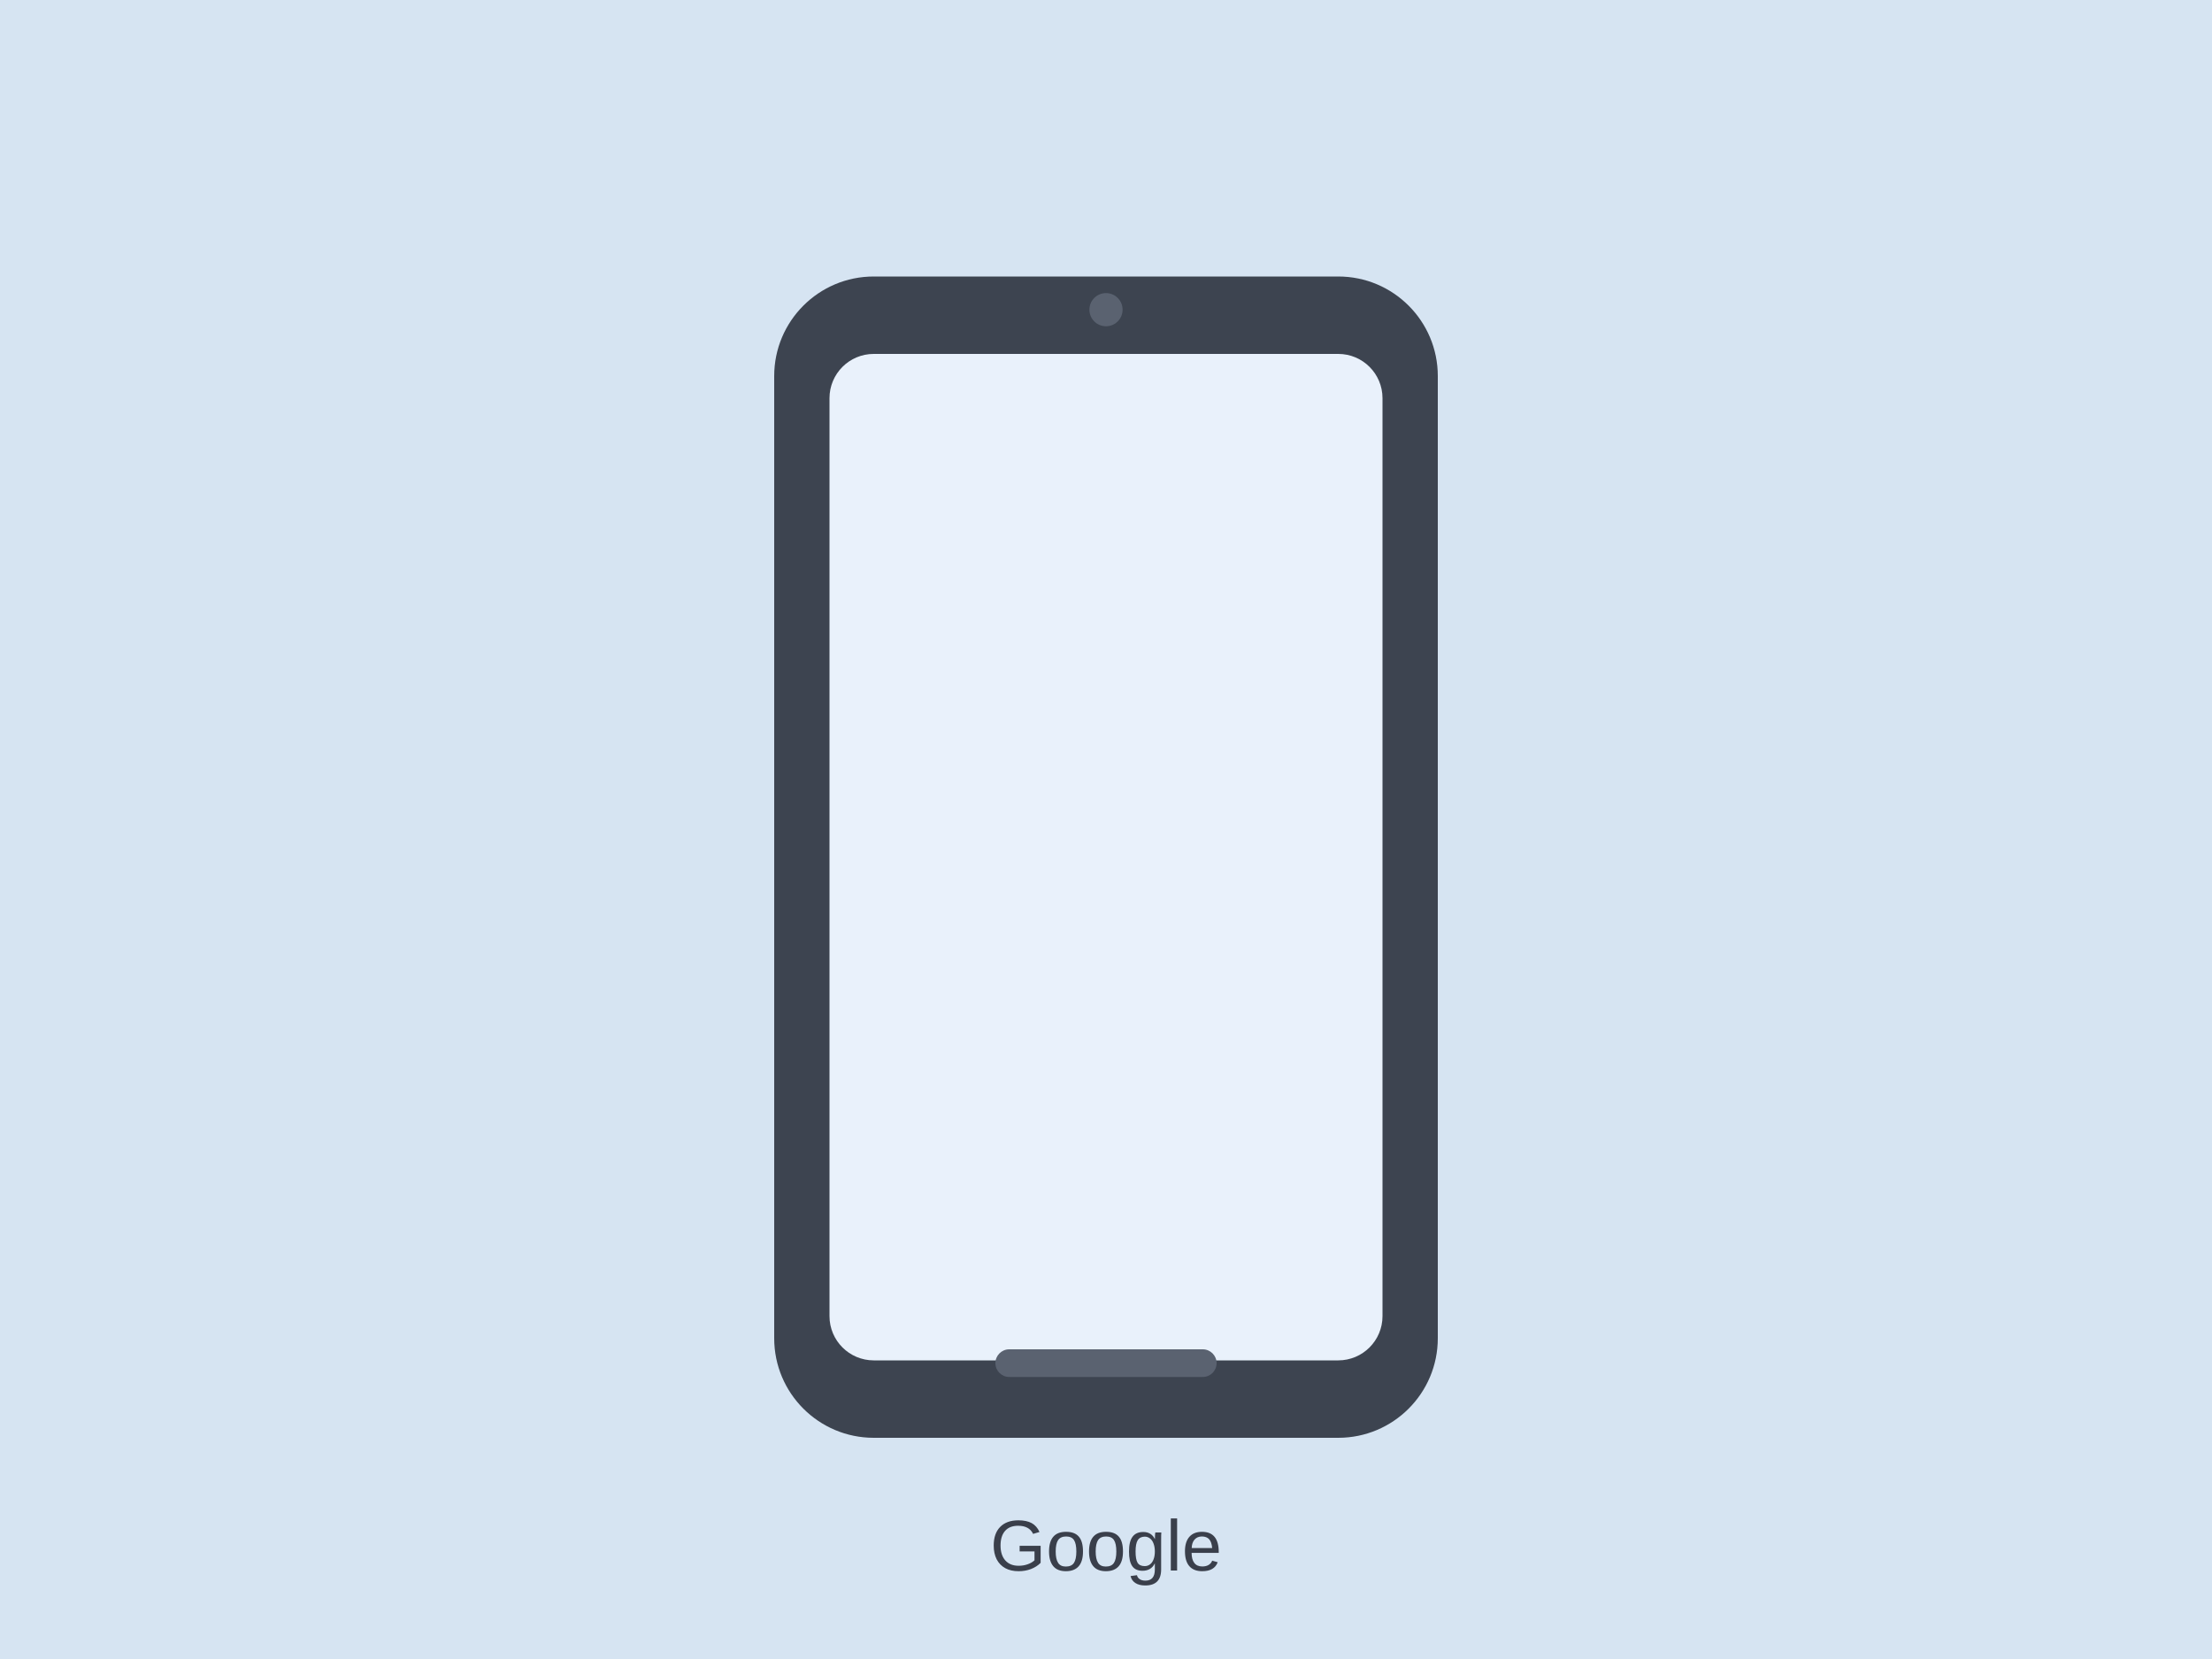
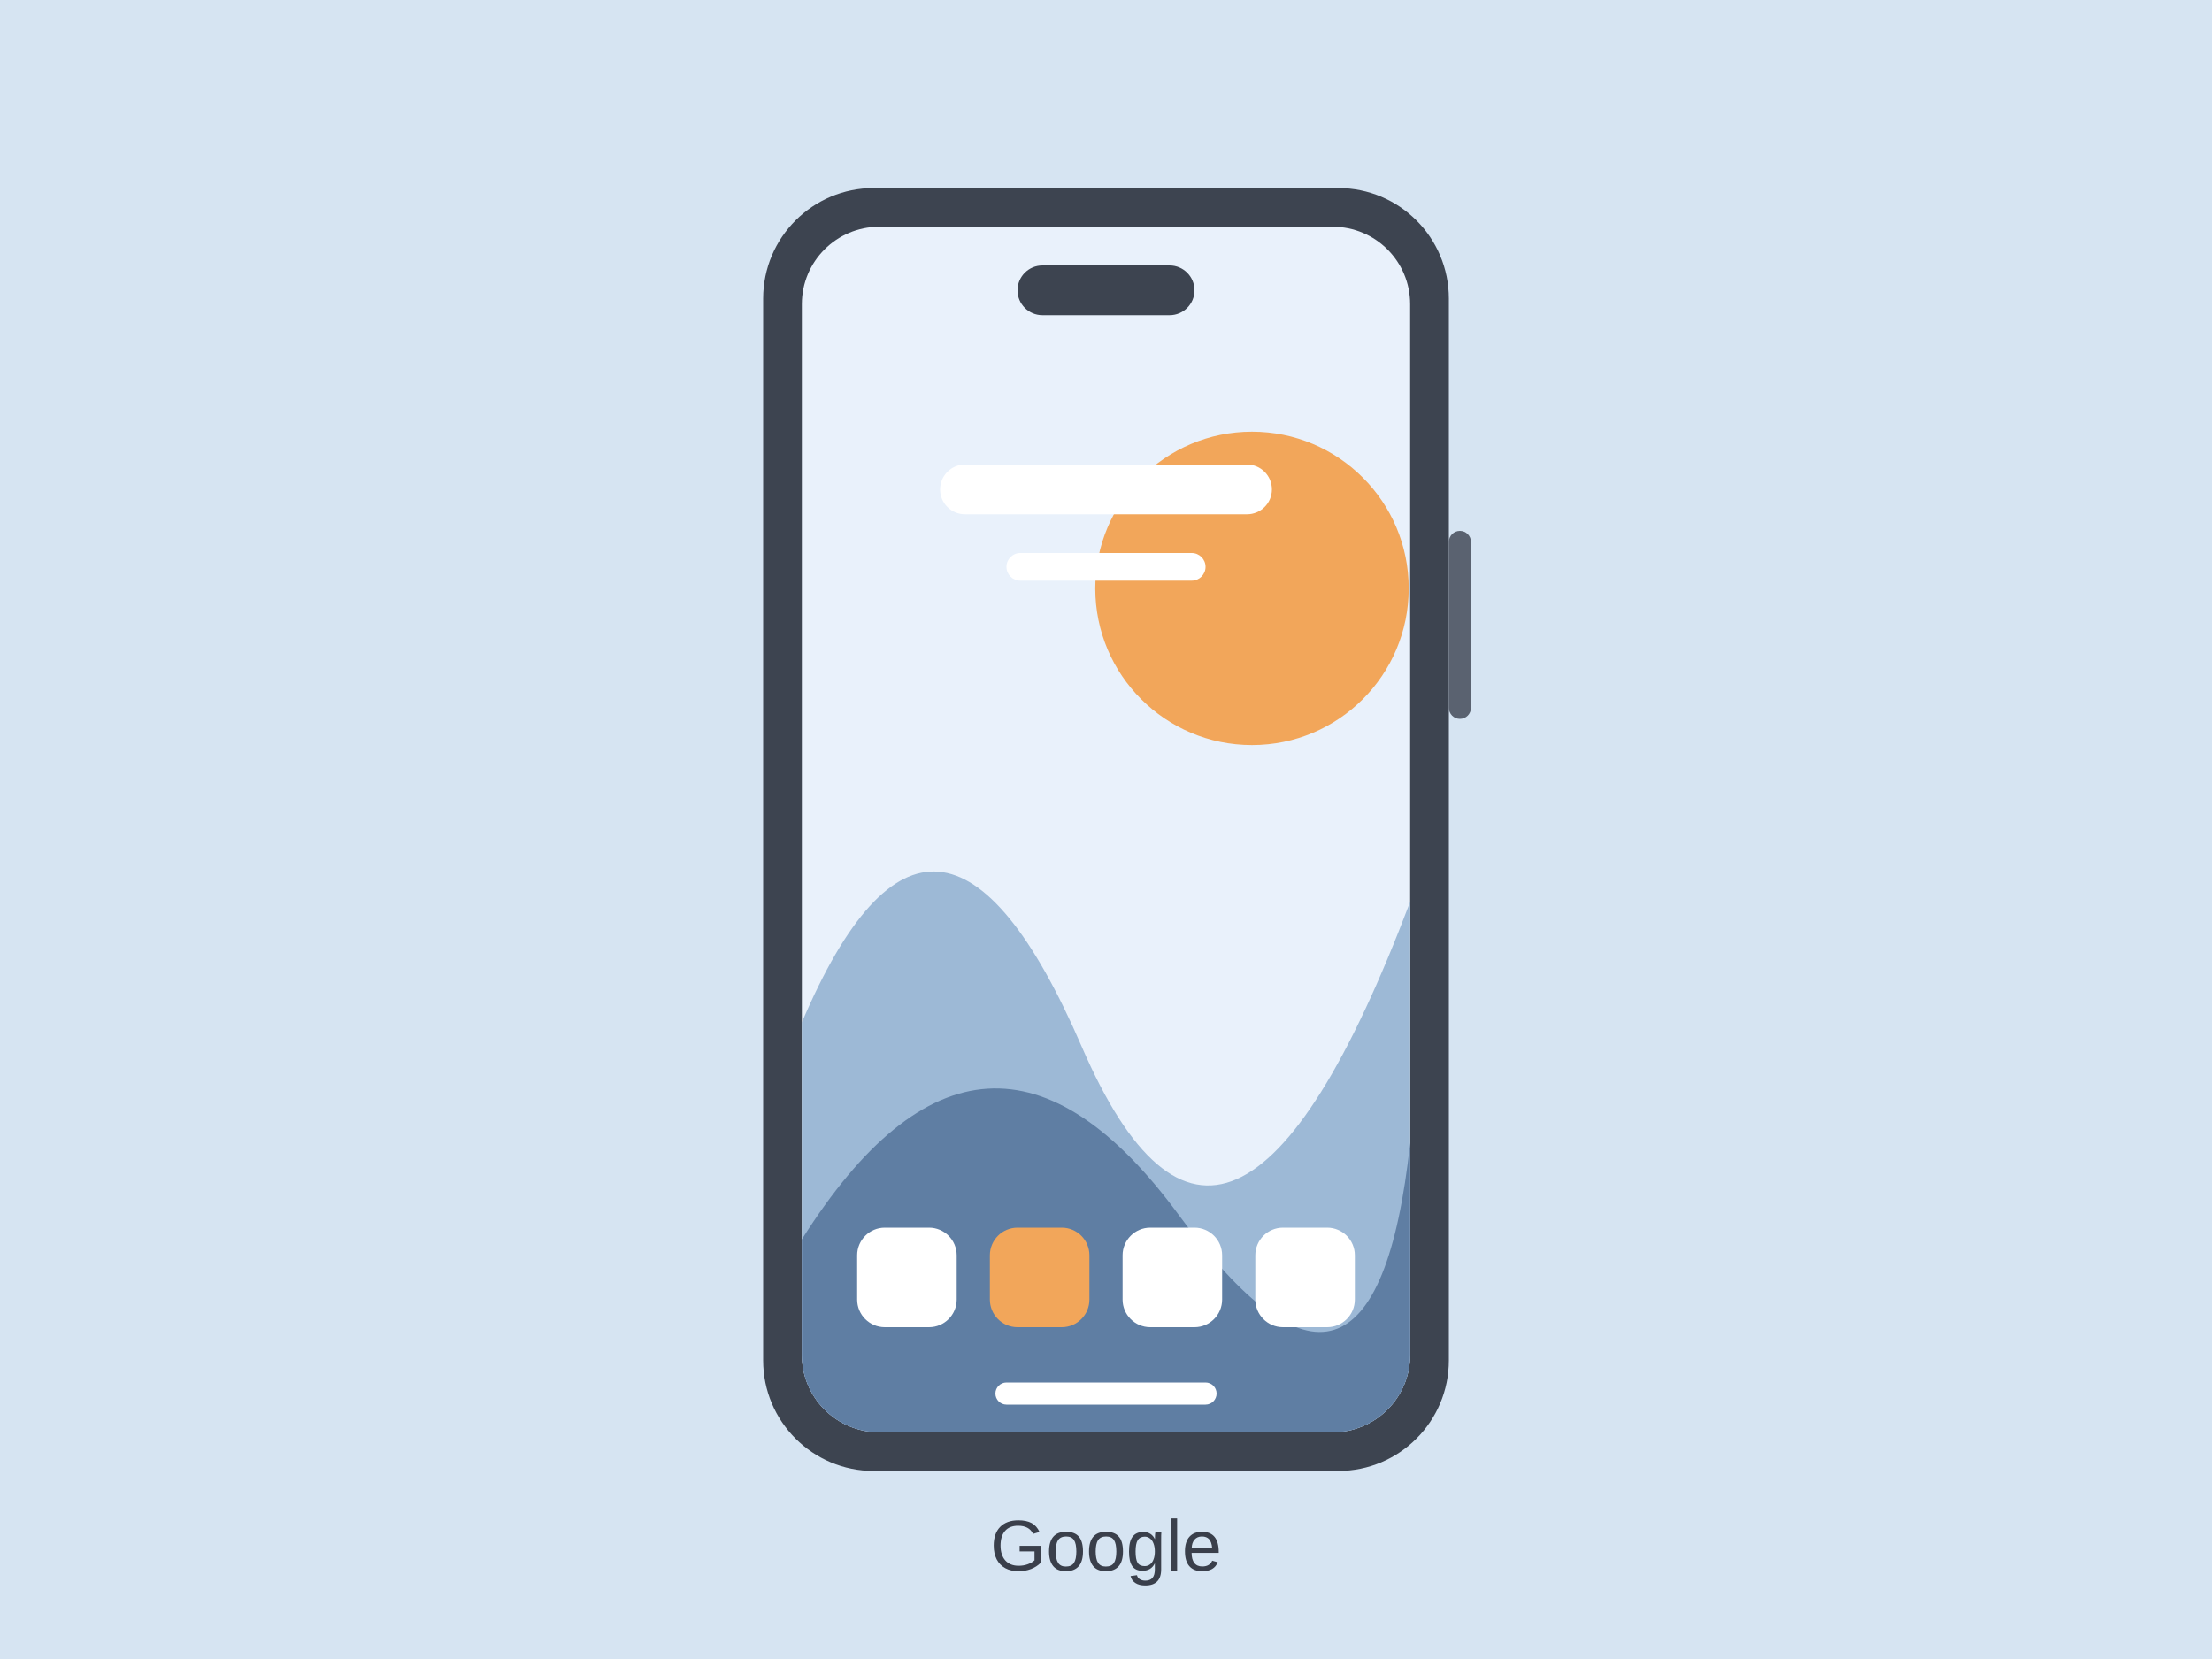
<svg xmlns="http://www.w3.org/2000/svg" viewBox="0 0 400 300" width="400" height="300" role="img" aria-label="Google Pixel 9">
  <rect width="400" height="300" fill="#d6e4f2" />
-   <rect x="140" y="50" width="120" height="210" rx="18" fill="#3d4450" />
-   <rect x="150" y="64" width="100" height="182" rx="8" fill="#e9f1fb" />
-   <circle cx="200" cy="56" r="3" fill="#5a6270" />
-   <rect x="180" y="244" width="40" height="5" rx="2.5" fill="#5a6270" />
+   <rect x="138" y="34" width="124" height="232" rx="20" fill="#3d4450" />
+   <clipPath id="s">
+     <rect x="145" y="41" width="110" height="218" rx="14" />
+   </clipPath>
+   <g clip-path="url(#s)">
+     <rect x="145" y="41" width="110" height="218" rx="0" fill="#e9f1fb" />
+     <circle cx="226.4" cy="106.4" r="28.34" fill="#f2a65a" />
+     <path d="M145 259 V184.88 Q169.2 128.2 195.6 189.24 T255 163.08 V259 Z" fill="#9db9d6" />
+     <path d="M145 259 V224.12 Q178 171.8 213.2 219.76 T255 206.68 V259 Z" fill="#5f7ea3" />
+   </g>
+   <rect x="184" y="48" width="32" height="9" rx="4.5" fill="#3d4450" />
+   <rect x="170" y="84" width="60" height="9" rx="4.5" fill="#ffffff" />
+   <rect x="182" y="100" width="36" height="5" rx="2.5" fill="#ffffff" />
+   <rect x="155" y="222" width="18" height="18" rx="5" fill="#ffffff" />
+   <rect x="179" y="222" width="18" height="18" rx="5" fill="#f2a65a" />
+   <rect x="203" y="222" width="18" height="18" rx="5" fill="#ffffff" />
+   <rect x="227" y="222" width="18" height="18" rx="5" fill="#ffffff" />
+   <rect x="180" y="250" width="40" height="4" rx="2" fill="#ffffff" />
+   <rect x="262" y="96" width="4" height="34" rx="2" fill="#5a6270" />
  <text x="200" y="284" font-family="Arial, Helvetica, sans-serif" font-size="13" text-anchor="middle" fill="#3a3f4b">Google</text>
</svg>
